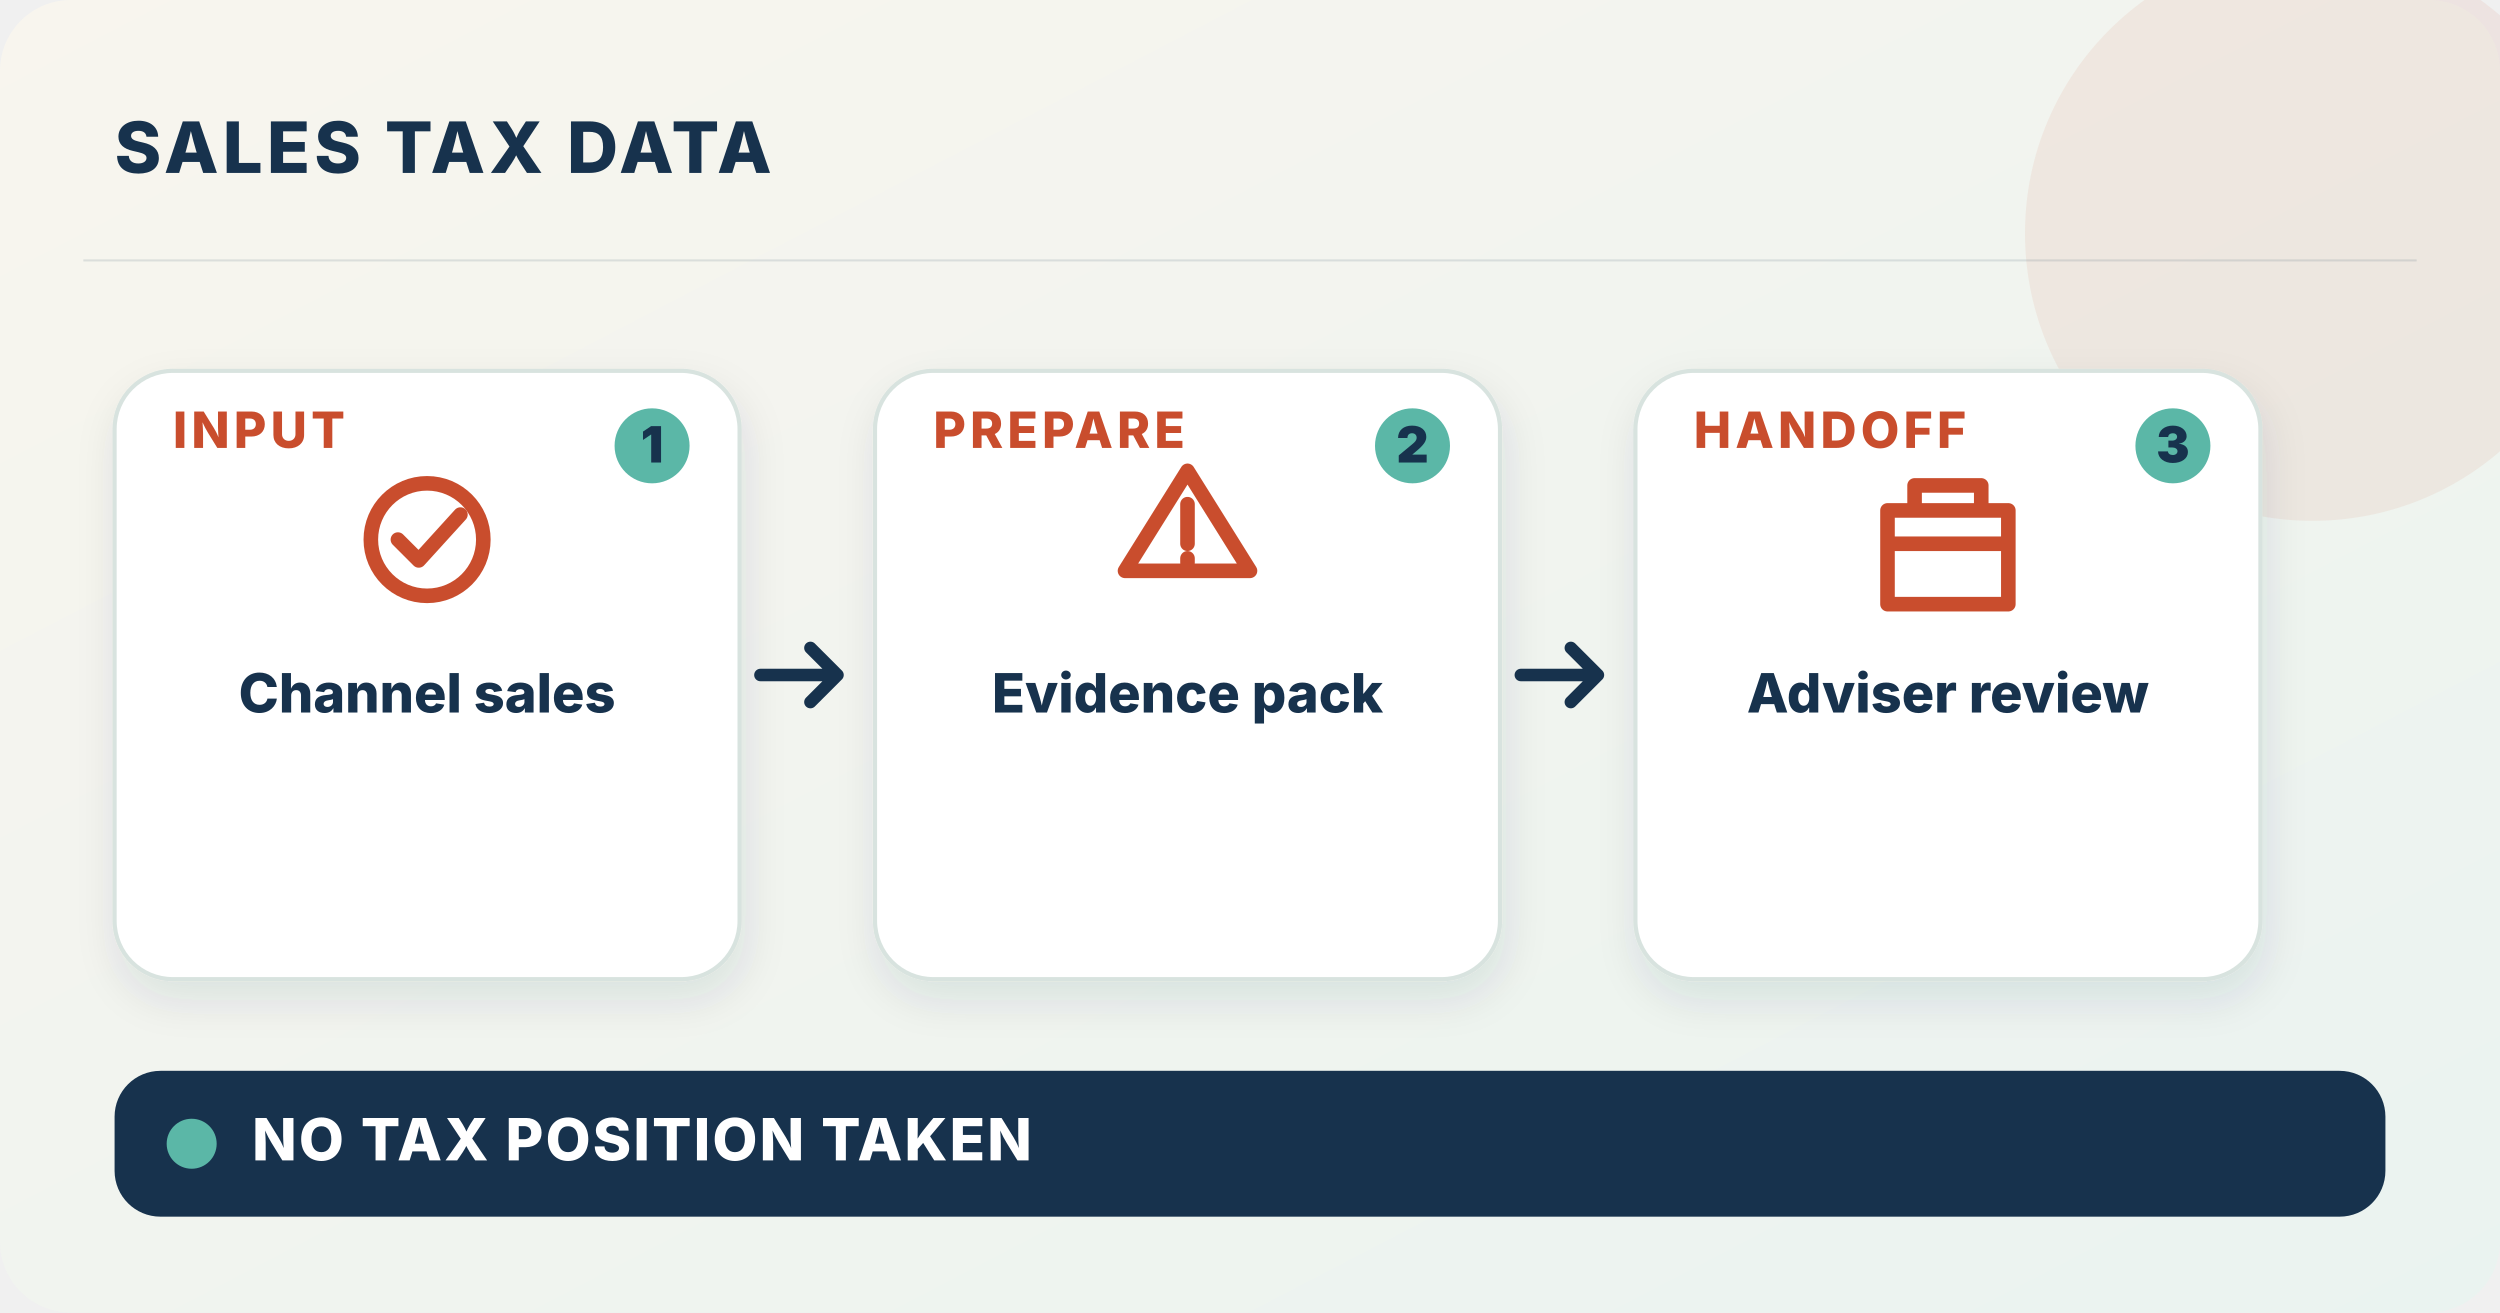
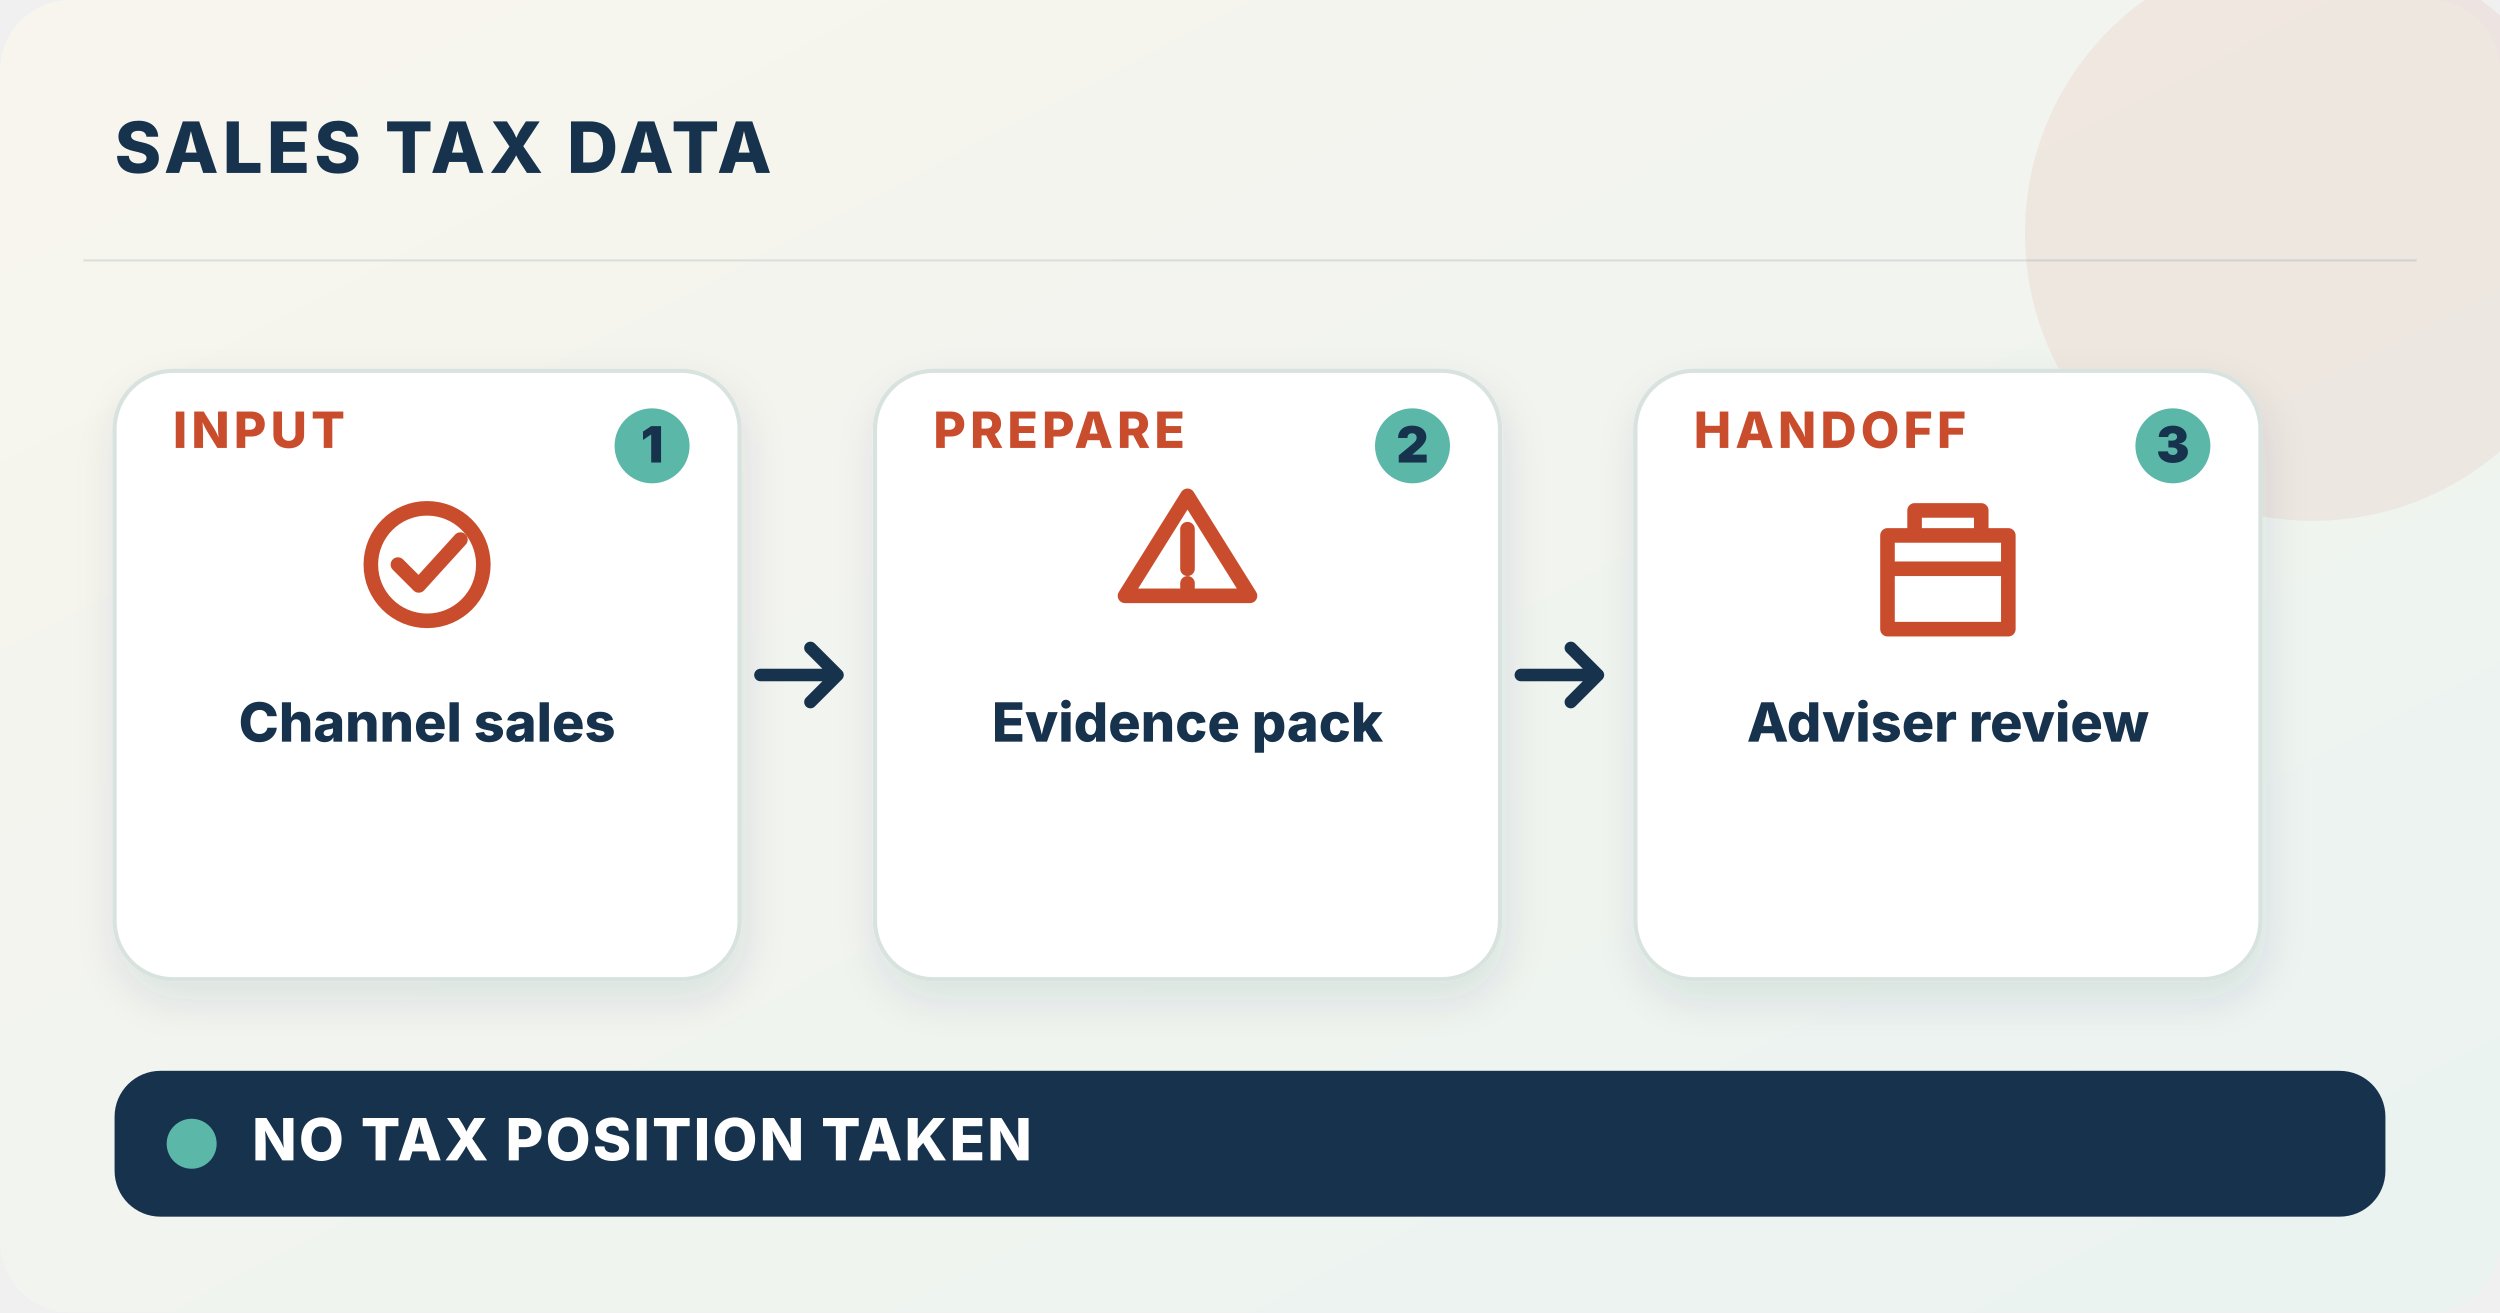
<svg xmlns="http://www.w3.org/2000/svg" viewBox="0 0 1200 630" role="img" aria-labelledby="title desc">
  <defs>
    <linearGradient id="bg" x1="0" y1="0" x2="1" y2="1">
      <stop stop-color="#F8F5EE" />
      <stop offset="1" stop-color="#EAF3F0" />
    </linearGradient>
    <filter id="shadow" x="-20%" y="-20%" width="140%" height="160%">
      <feDropShadow dy="9" stdDeviation="10" flood-color="#17324D" flood-opacity=".10" />
    </filter>
    <style>.title{font:800 34px Inter,Arial,sans-serif;letter-spacing:2px;fill:#17324D}.meta{font:800 24px Inter,Arial,sans-serif;letter-spacing:2px;fill:#C94D2D}.step{font:800 26px Inter,Arial,sans-serif;fill:#17324D}.card{fill:#fff;stroke:#D8E3DF;stroke-width:2;filter:url(#shadow)}.icon{fill:none;stroke:#C94D2D;stroke-width:7;stroke-linecap:round;stroke-linejoin:round}.arrow{fill:none;stroke:#17324D;stroke-width:6;stroke-linecap:round;stroke-linejoin:round}.num-bg{fill:#5BB7A7}.num{font:900 24px Inter,Arial,sans-serif;fill:#17324D}.note{font:800 28px Inter,Arial,sans-serif;letter-spacing:1px;fill:#fff}</style>
  </defs>
  <rect width="1200" height="630" rx="34" fill="url(#bg)" />
  <circle cx="1110" cy="112" r="138" fill="#C94D2D" opacity=".08" />
  <path d="M40 125h1120" stroke="#17324D" stroke-opacity=".12" />
  <text x="55" y="83" class="title">SALES TAX DATA</text>
  <g>
    <rect x="55" y="178" width="300" height="292" rx="28" class="card" />
    <text x="83" y="215" class="meta">INPUT</text>
-     <g class="icon" transform="translate(0 4)">
+     <g class="icon" transform="translate(0 16)">
      <circle cx="205" cy="255" r="27" />
      <path d="M191 255l10 10 20-22" />
    </g>
-     <text x="205" y="326" text-anchor="middle" transform="translate(0 16)" class="step">Channel sales</text>
+     <text x="205" y="326" text-anchor="middle" transform="translate(0 30)" class="step">Channel sales</text>
    <circle cx="313" cy="214" r="18" class="num-bg" />
    <text x="313" y="222" text-anchor="middle" class="num">1</text>
  </g>
  <g>
    <rect x="420" y="178" width="300" height="292" rx="28" class="card" />
    <text x="448" y="215" class="meta">PREPARE</text>
-     <g class="icon" transform="translate(0 4)">
+     <g class="icon" transform="translate(0 16)">
      <path d="M540 270l30-48 30 48z M570 238v19 M570 264v2" />
    </g>
-     <text x="570" y="326" text-anchor="middle" transform="translate(0 16)" class="step">Evidence pack</text>
+     <text x="570" y="326" text-anchor="middle" transform="translate(0 30)" class="step">Evidence pack</text>
    <circle cx="678" cy="214" r="18" class="num-bg" />
    <text x="678" y="222" text-anchor="middle" class="num">2</text>
  </g>
  <g>
    <rect x="785" y="178" width="300" height="292" rx="28" class="card" />
    <text x="813" y="215" class="meta">HANDOFF</text>
-     <g class="icon" transform="translate(0 4)">
+     <g class="icon" transform="translate(0 16)">
      <path d="M906 241h58v45h-58z M919 241v-12h32v12 M906 257h58" />
    </g>
-     <text x="935" y="326" text-anchor="middle" transform="translate(0 16)" class="step">Adviser review</text>
+     <text x="935" y="326" text-anchor="middle" transform="translate(0 30)" class="step">Adviser review</text>
    <circle cx="1043" cy="214" r="18" class="num-bg" />
    <text x="1043" y="222" text-anchor="middle" class="num">3</text>
  </g>
  <path d="M365 324h37m-13-13 13 13-13 13 M730 324h37m-13-13 13 13-13 13" class="arrow" />
  <rect x="55" y="514" width="1090" height="70" rx="22" fill="#17324D" />
  <circle cx="92" cy="549" r="12" fill="#5BB7A7" />
  <text x="121" y="557" class="note">NO TAX POSITION TAKEN</text>
</svg>
